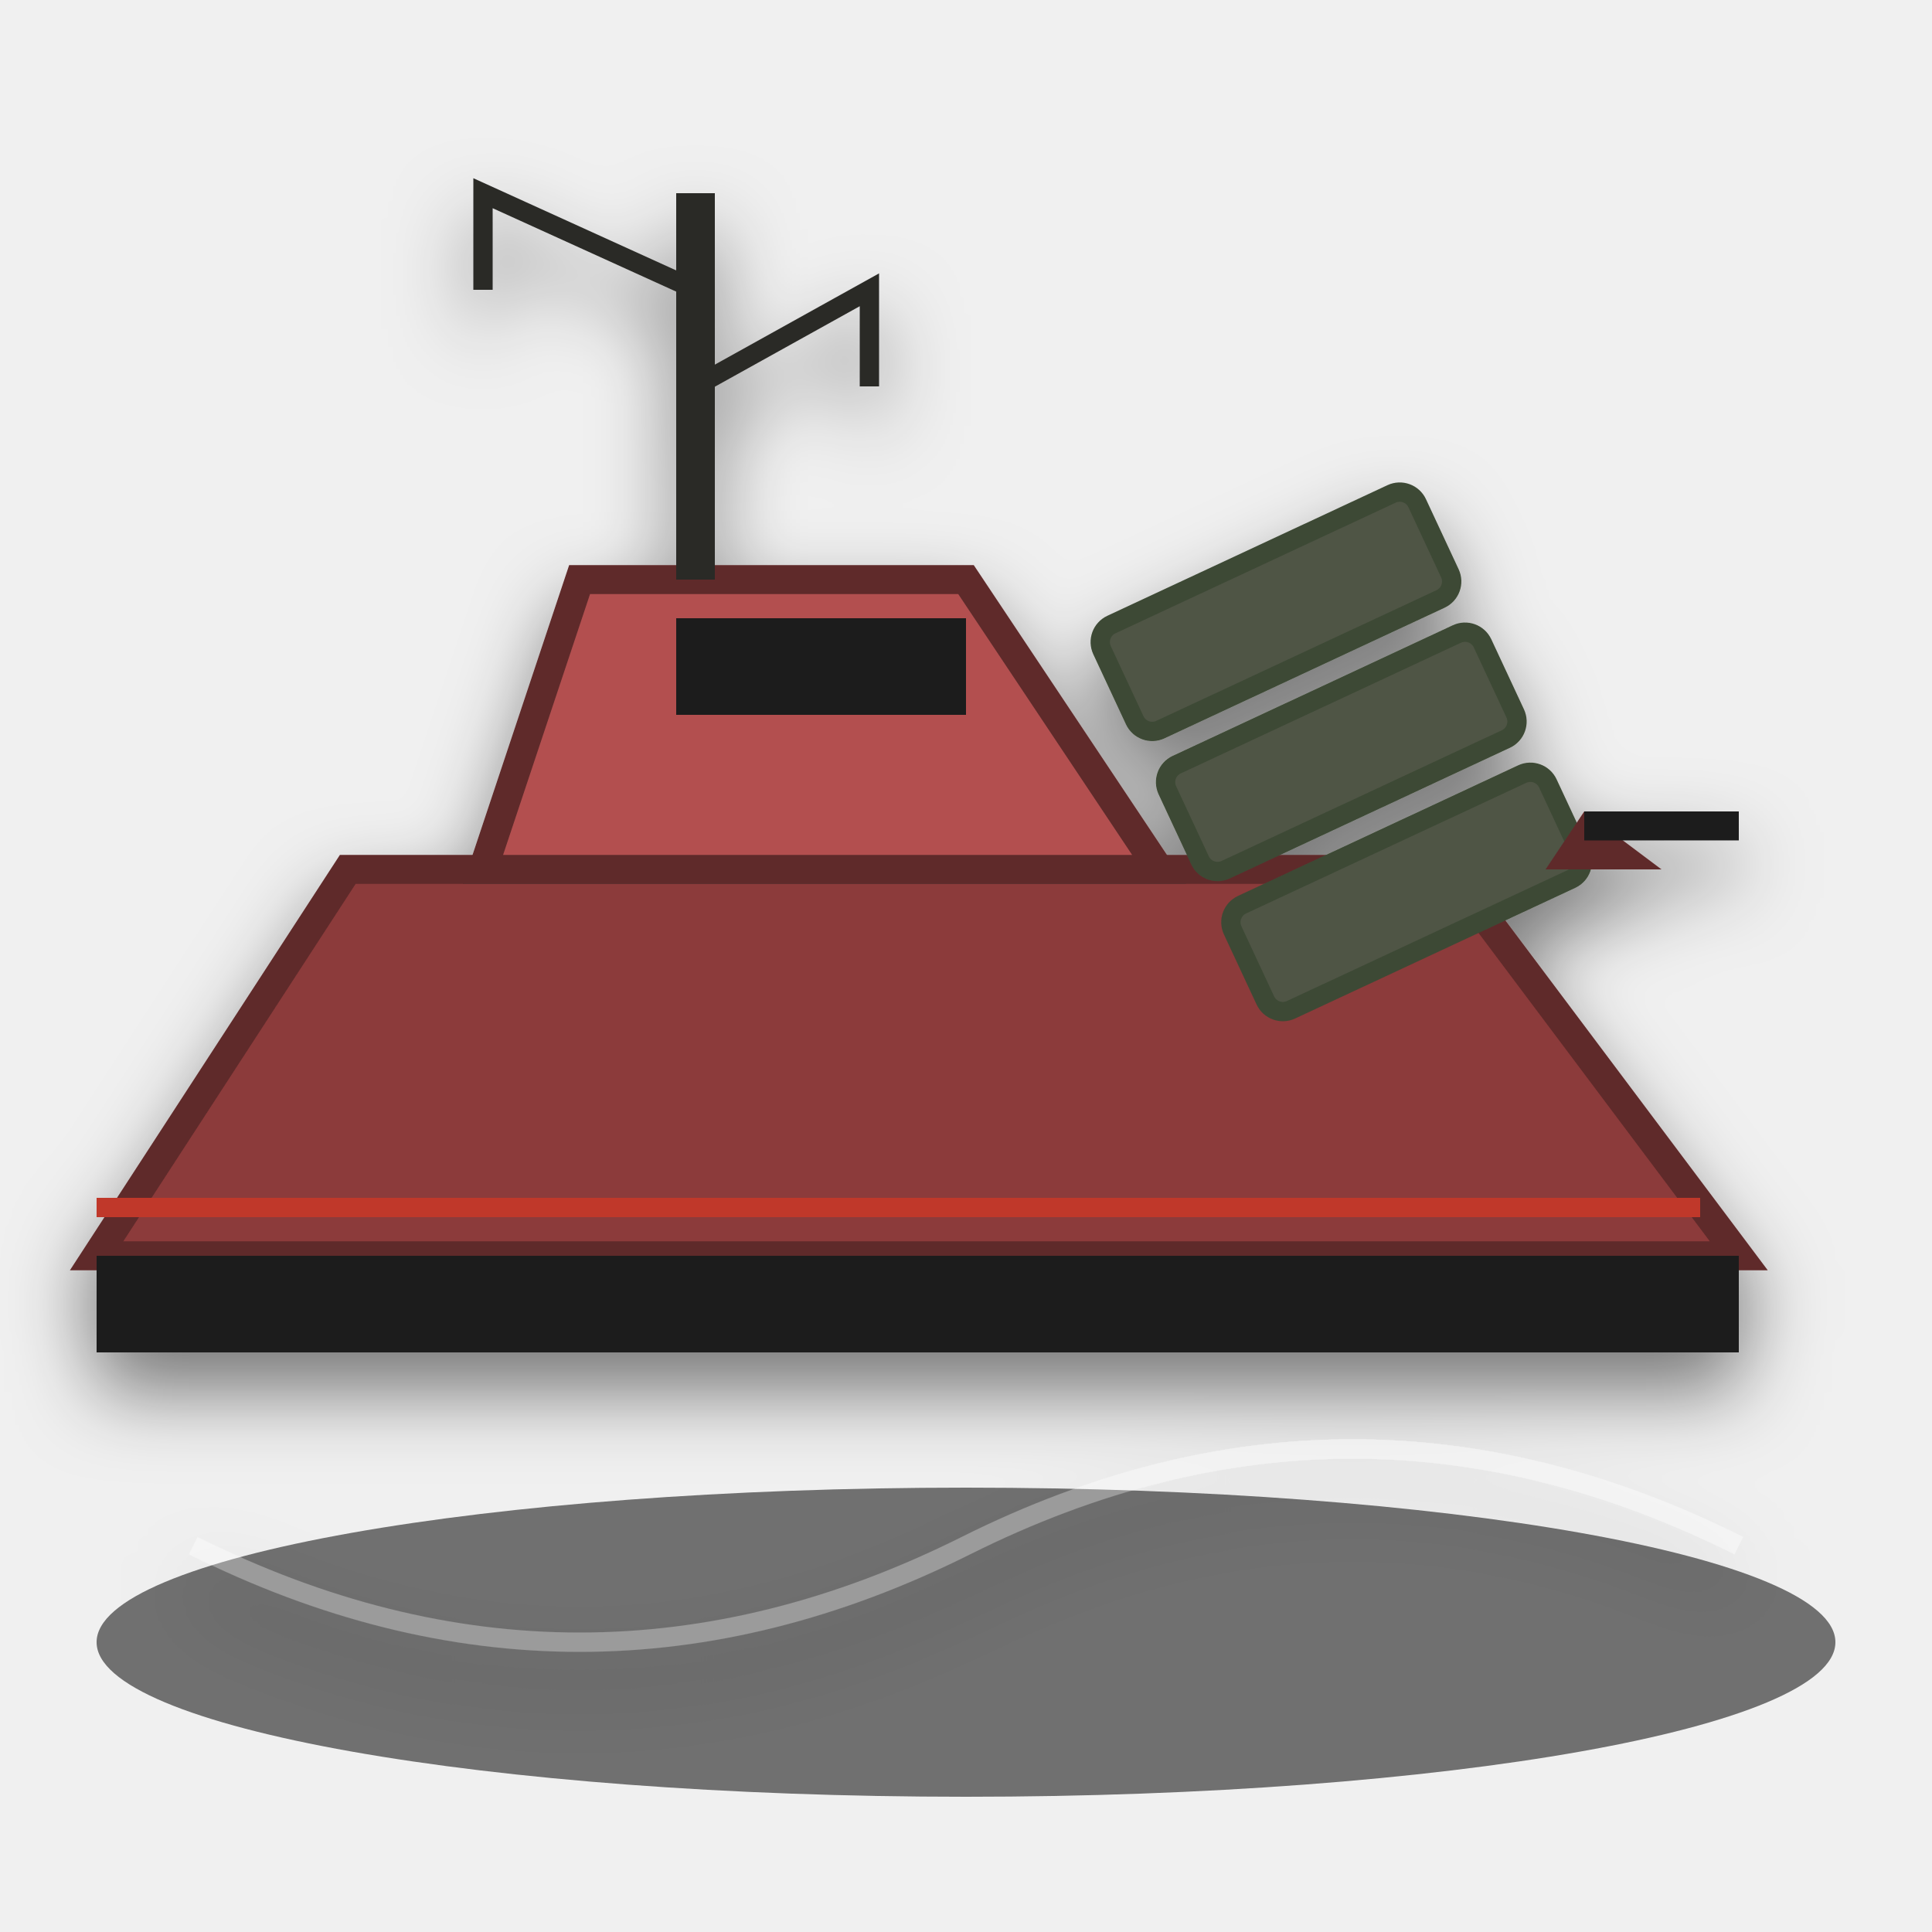
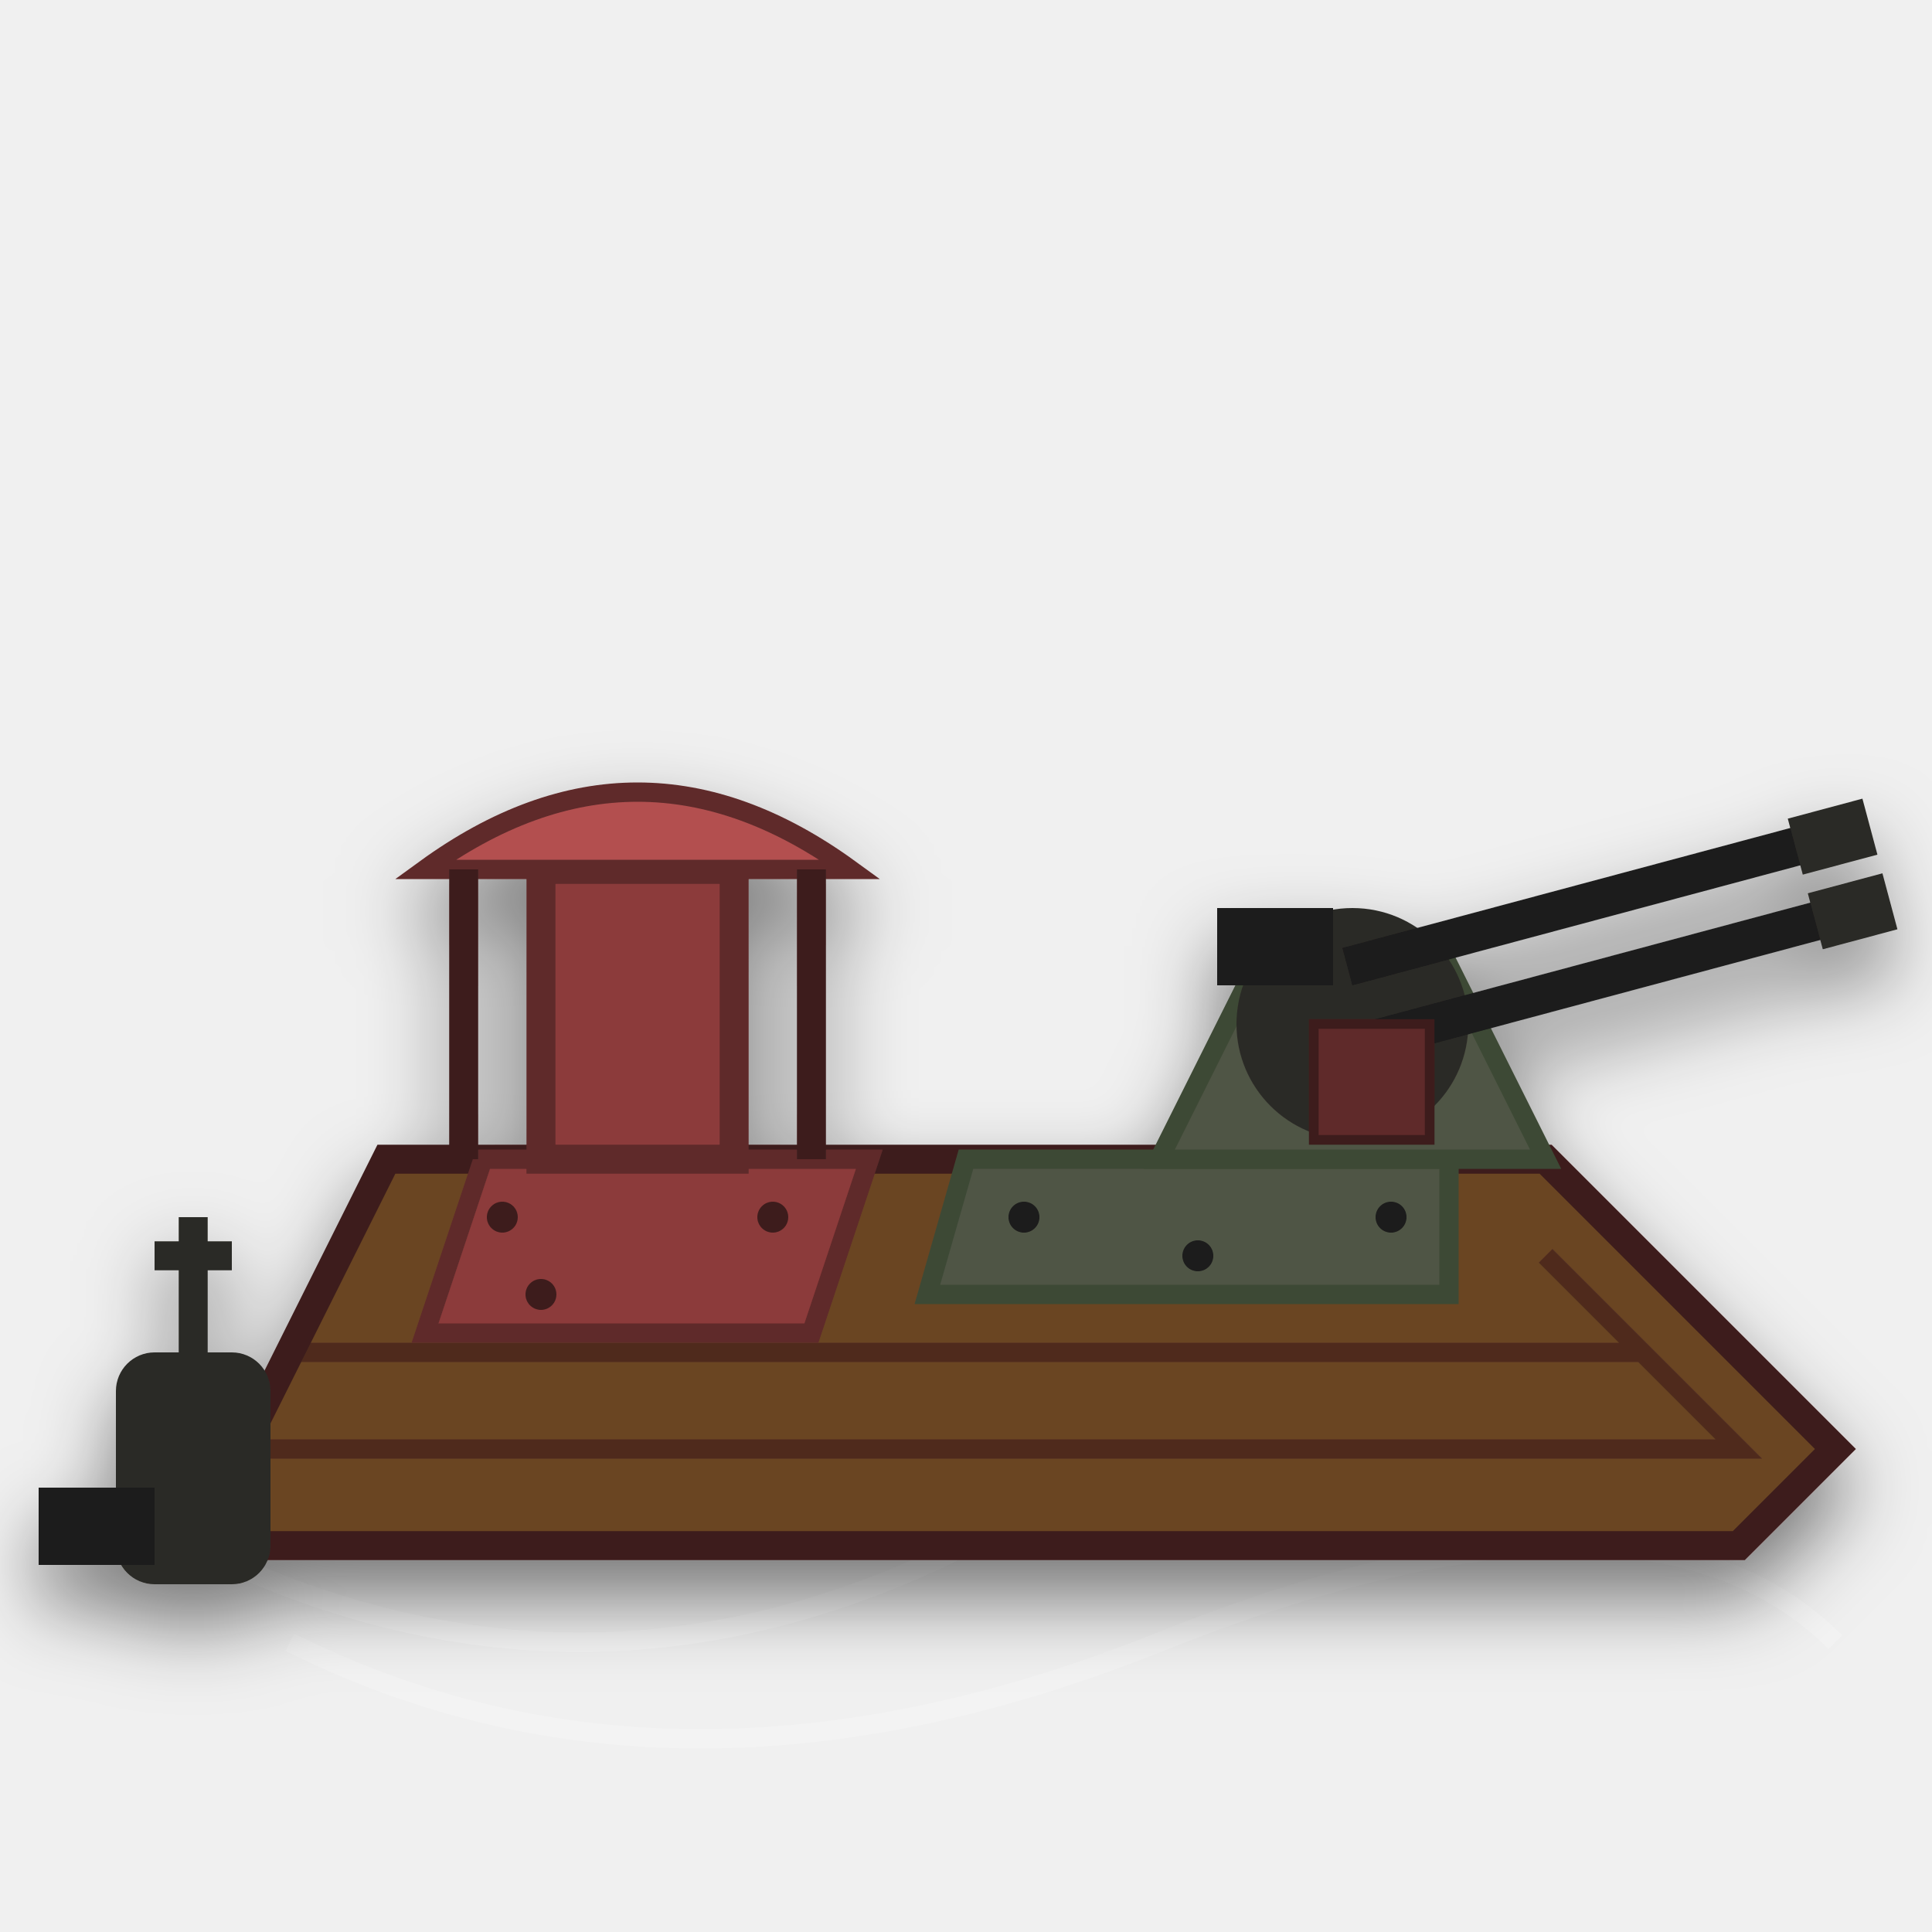
<svg xmlns="http://www.w3.org/2000/svg" viewBox="0 0 100 100">
  <defs>
    <filter id="shadow" x="-20%" y="-20%" width="140%" height="140%">
      <feDropShadow dx="0" dy="2" stdDeviation="2" flood-color="rgba(0,0,0,0.5)" />
    </filter>
  </defs>
-   <ellipse cx="50" cy="85" rx="45" ry="8" fill="#1a1a1a" opacity="0.6" />
-   <g filter="url(#shadow)">
-     <path d="M 10 80 Q 30 90 50 80 T 90 80" fill="none" stroke="#ffffff" stroke-width="1" opacity="0.3" />
-     <path d="M 5 65 L 18 45 L 75 45 L 90 65 Z" fill="#8c3a3a" stroke="#5e2b2b" stroke-width="1.5" />
-     <rect x="5" y="65" width="85" height="5" fill="#1a1a1a" />
-     <rect x="5" y="62" width="83" height="1" fill="#c0392b" />
-     <path d="M 25 45 L 30 30 L 50 30 L 60 45 Z" fill="#b35050" stroke="#5e2b2b" stroke-width="1.5" />
-     <rect x="35" y="10" width="2" height="20" fill="#2c2a26" />
-     <path d="M 36 20 L 45 15 L 45 20 M 36 15 L 25 10 L 25 15" fill="none" stroke="#2c2a26" stroke-width="1" />
-     <g transform="translate(60, 40) rotate(-25)">
-       <rect x="0" y="-8" width="18" height="6" fill="#4f5445" stroke="#3d4a35" stroke-width="1" rx="1" />
-       <rect x="0" y="0" width="18" height="6" fill="#4f5445" stroke="#3d4a35" stroke-width="1" rx="1" />
-       <rect x="0" y="8" width="18" height="6" fill="#4f5445" stroke="#3d4a35" stroke-width="1" rx="1" />
+   <path d="M 10 80 Q 30 90 50 80 T 90 80" fill="none" stroke="#ffffff" stroke-width="1" opacity="0.3" />
+   <path d="M 15 85 Q 35 95 60 85 T 95 85" fill="none" stroke="#ffffff" stroke-width="1" opacity="0.2" />
+   <g filter="url(#shadow)" transform="translate(0, 15)">
+     <path d="M 10 65 L 20 45 L 80 45 L 95 60 L 90 65 Z" fill="#6b4423" stroke="#3d1d1d" stroke-width="1.5" />
+     <path d="M 15 55 L 85 55 M 12 60 L 90 60 L 80 50" fill="none" stroke="#3d1d1d" stroke-width="1" opacity="0.6" />
+     <path d="M 25 45 L 45 45 L 42 54 L 22 54 Z" fill="#8c3a3a" stroke="#5e2b2b" stroke-width="1" />
+     <circle cx="26" cy="48" r="0.8" fill="#3d1d1d" />
+     <circle cx="40" cy="48" r="0.8" fill="#3d1d1d" />
+     <circle cx="28" cy="52" r="0.8" fill="#3d1d1d" />
+     <path d="M 50 45 L 75 45 L 75 52 L 48 52 Z" fill="#4f5445" stroke="#3d4a35" stroke-width="1" />
+     <circle cx="53" cy="48" r="0.8" fill="#1a1a1a" />
+     <circle cx="72" cy="48" r="0.8" fill="#1a1a1a" />
+     <circle cx="62" cy="50" r="0.8" fill="#1a1a1a" />
+     <path d="M 28 45 L 28 30 L 38 30 L 38 45 Z" fill="#8c3a3a" stroke="#5e2b2b" stroke-width="1.5" />
+     <path d="M 22 30 Q 33 22 44 30 Z" fill="#b35050" stroke="#5e2b2b" stroke-width="1" />
+     <path d="M 24 30 L 24 45 M 42 30 L 42 45" stroke="#3d1d1d" stroke-width="1.5" />
+     <rect x="6" y="55" width="8" height="12" fill="#2c2a26" rx="2" />
+     <path d="M 10 55 L 10 48 M 8 50 L 12 50" stroke="#2c2a26" stroke-width="1.5" />
+     <rect x="2" y="62" width="6" height="4" fill="#1a1a1a" />
+     <path d="M 60 45 L 65 35 L 75 35 L 80 45 Z" fill="#4f5445" stroke="#3d4a35" stroke-width="1" />
+     <circle cx="70" cy="38" r="6" fill="#2c2a26" />
+     <rect x="63" y="32" width="6" height="4" fill="#1a1a1a" />
+     <g transform="rotate(-15, 70, 36)">
+       <rect x="70" y="34" width="26" height="2" fill="#1a1a1a" />
+       <rect x="70" y="38" width="26" height="2" fill="#1a1a1a" />
+       <rect x="94" y="33.5" width="4" height="3" fill="#2c2a26" />
+       <rect x="94" y="37.5" width="4" height="3" fill="#2c2a26" />
    </g>
-     <path d="M 80 45 L 82 42 L 86 45 Z" fill="#5e2b2b" />
-     <rect x="82" y="42" width="8" height="1.5" fill="#1a1a1a" />
-     <rect x="35" y="32" width="15" height="5" fill="#1a1a1a" />
+     <rect x="68" y="38" width="6" height="6" fill="#5e2b2b" stroke="#3d1d1d" stroke-width="0.5" />
  </g>
</svg>
